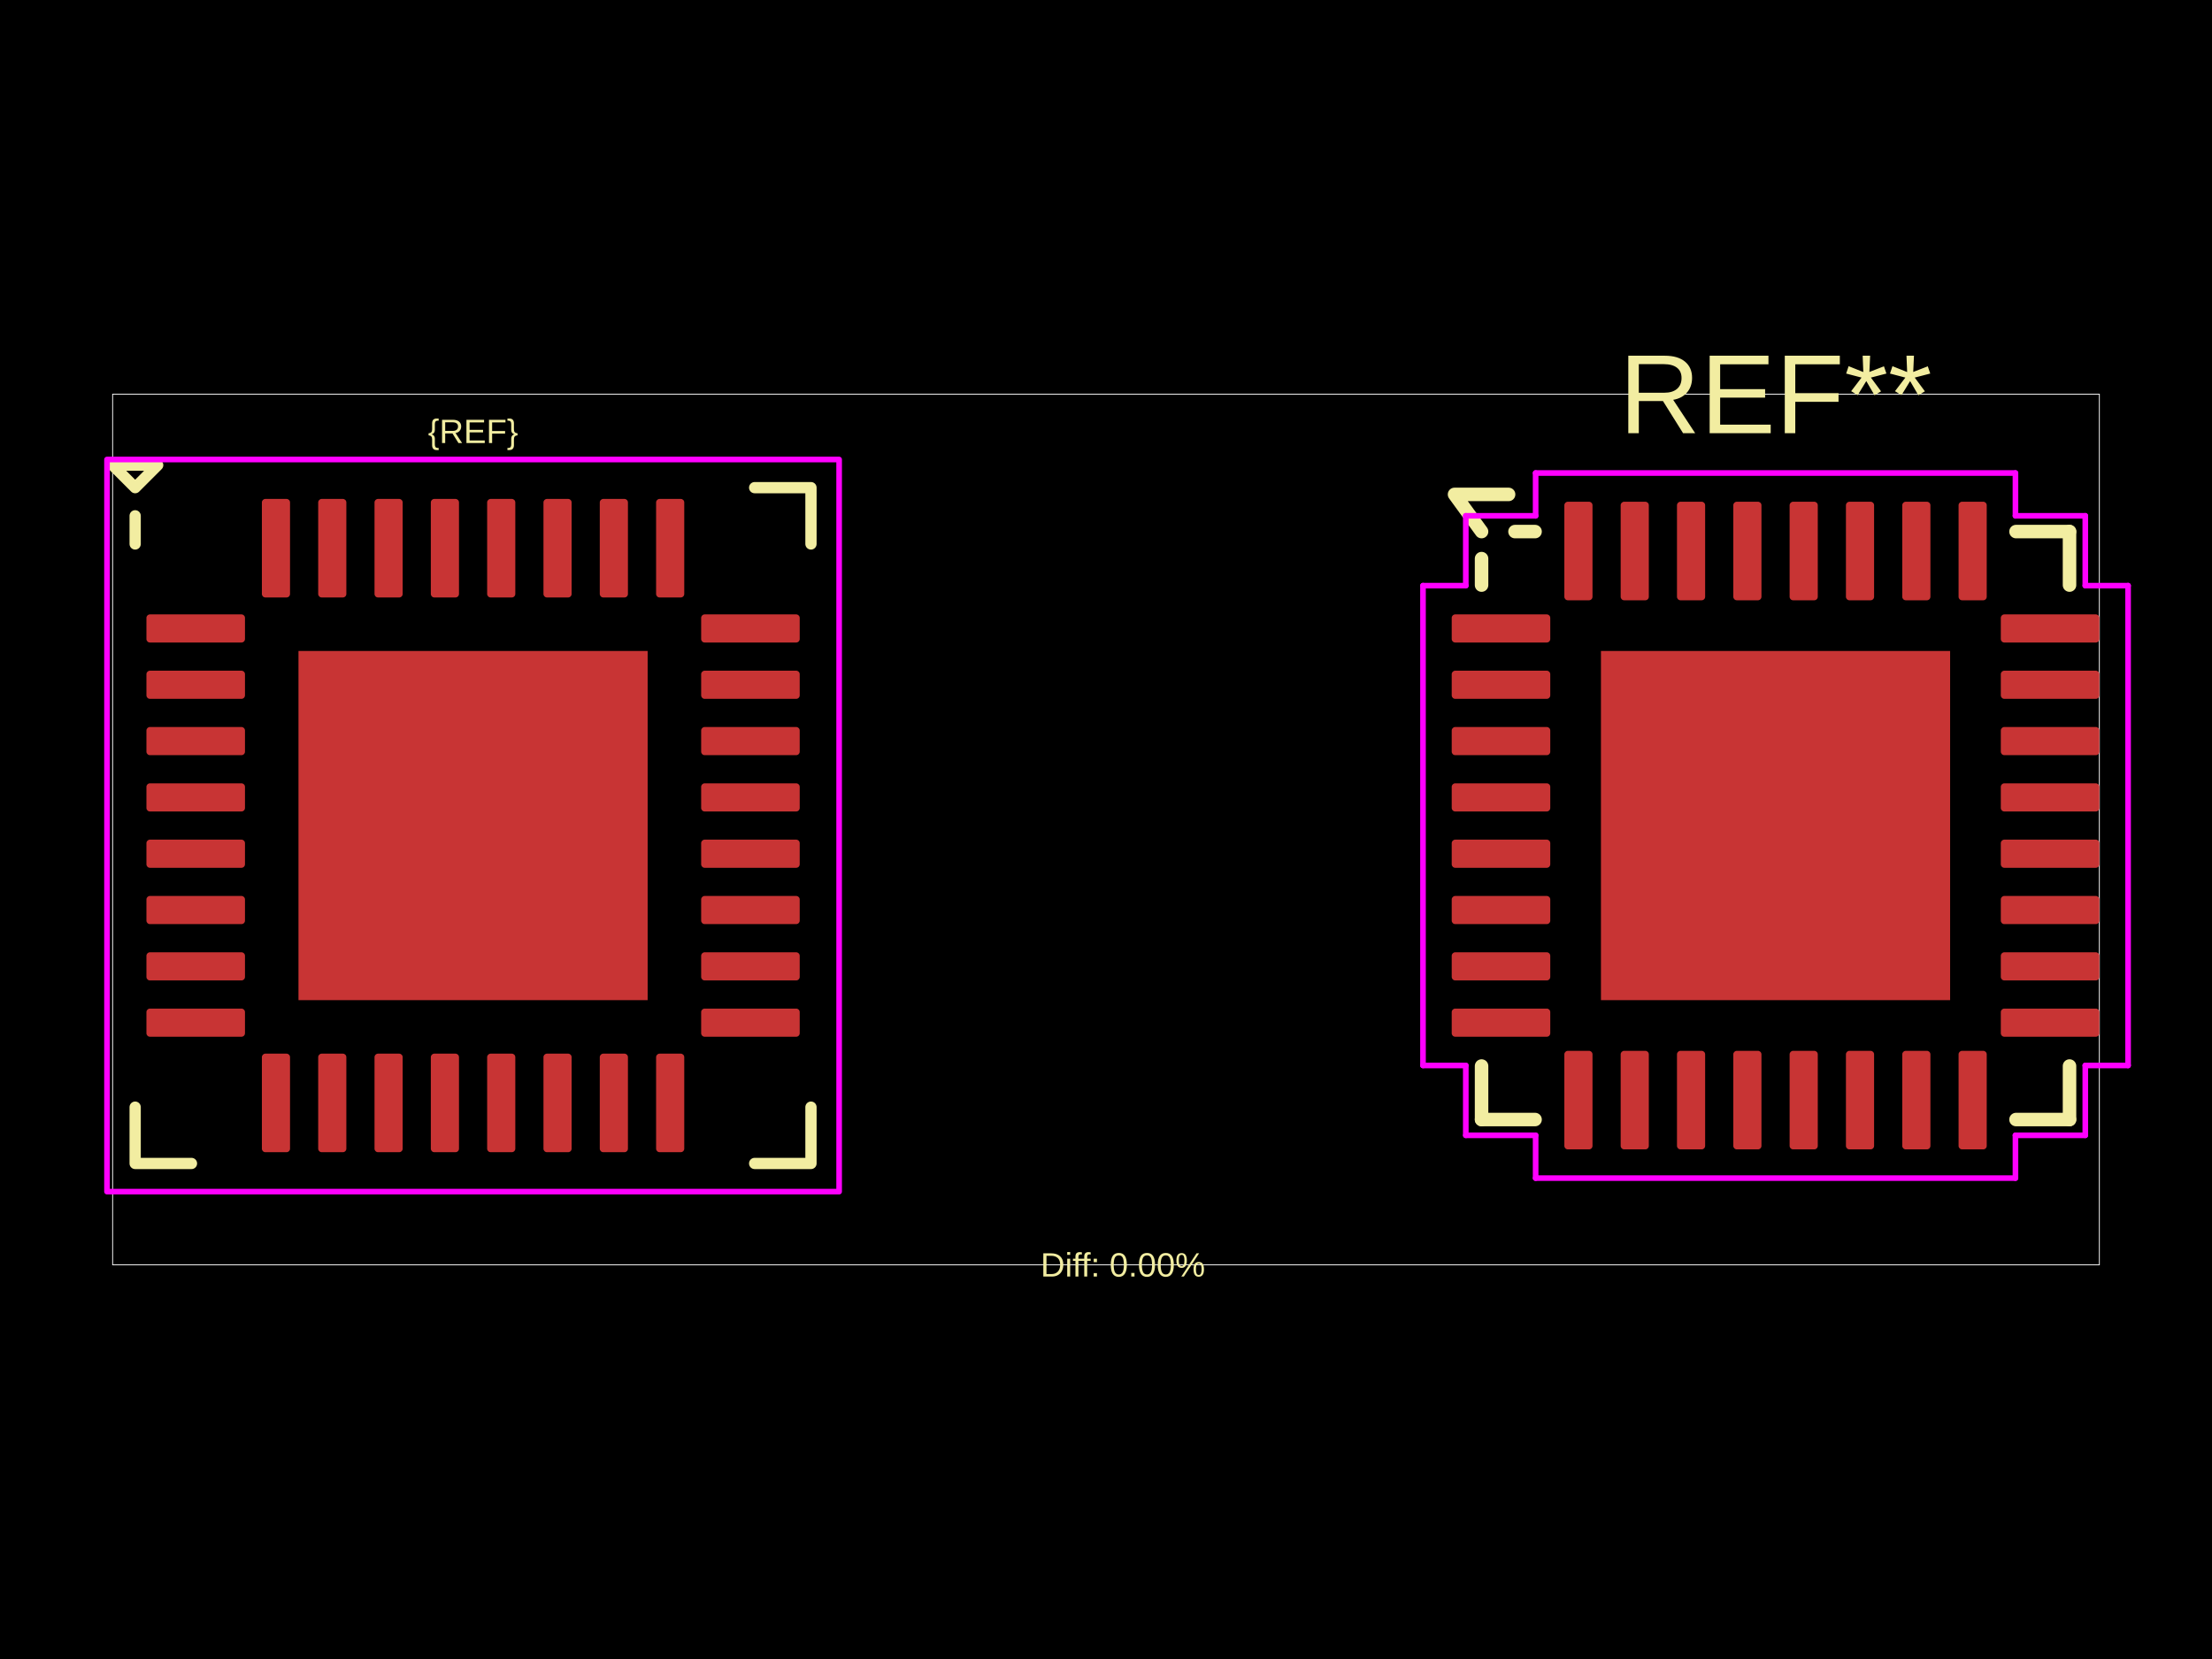
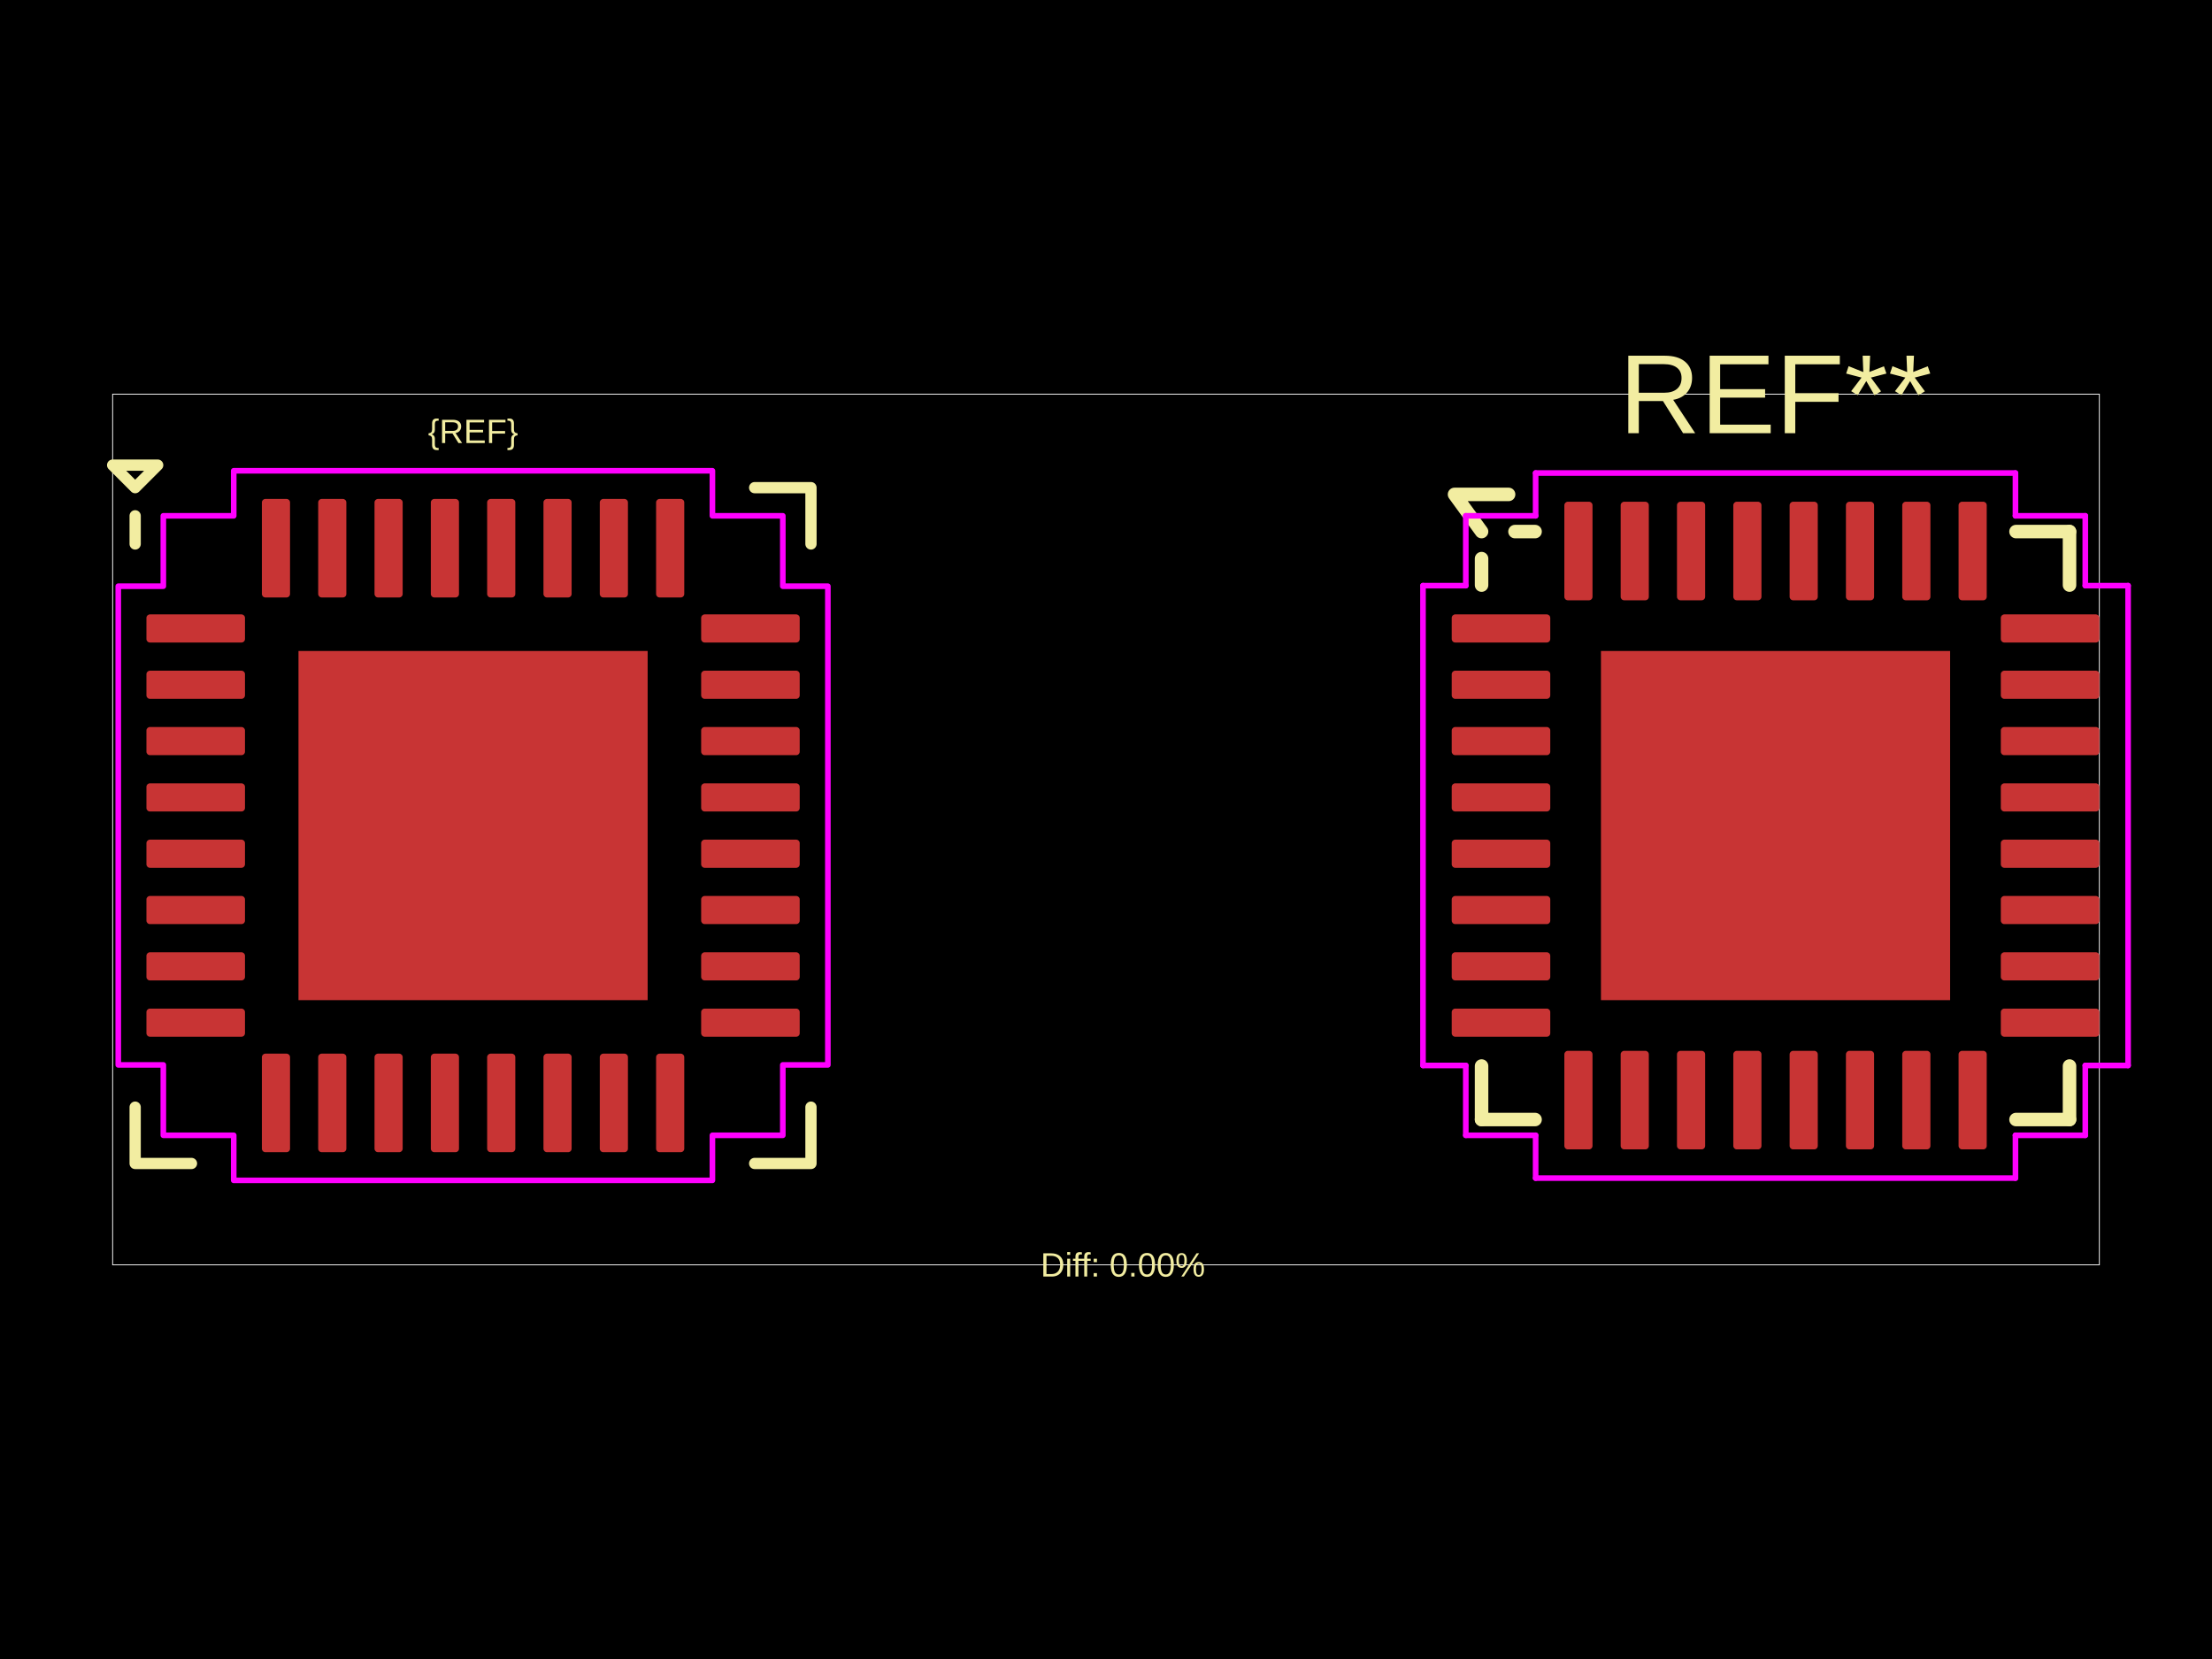
<svg xmlns="http://www.w3.org/2000/svg" width="800" height="600">
  <style />
  <rect class="boundary" x="0" y="0" fill="#000" width="800" height="600" data-type="pcb_background" data-pcb-layer="global" />
  <rect class="pcb-boundary" fill="none" stroke="#fff" stroke-width="0.3" x="40.736" y="142.556" width="718.528" height="314.889" data-type="pcb_boundary" data-pcb-layer="global" />
  <rect class="pcb-pad" fill="rgb(200, 52, 52)" x="52.957" y="222.194" width="35.644" height="10.184" data-type="pcb_smtpad" data-pcb-layer="top" rx="1.273" ry="1.273" />
  <rect class="pcb-pad" fill="rgb(200, 52, 52)" x="52.957" y="242.562" width="35.644" height="10.184" data-type="pcb_smtpad" data-pcb-layer="top" rx="1.273" ry="1.273" />
  <rect class="pcb-pad" fill="rgb(200, 52, 52)" x="52.957" y="262.93" width="35.644" height="10.184" data-type="pcb_smtpad" data-pcb-layer="top" rx="1.273" ry="1.273" />
  <rect class="pcb-pad" fill="rgb(200, 52, 52)" x="52.957" y="283.298" width="35.644" height="10.184" data-type="pcb_smtpad" data-pcb-layer="top" rx="1.273" ry="1.273" />
  <rect class="pcb-pad" fill="rgb(200, 52, 52)" x="52.957" y="303.666" width="35.644" height="10.184" data-type="pcb_smtpad" data-pcb-layer="top" rx="1.273" ry="1.273" />
  <rect class="pcb-pad" fill="rgb(200, 52, 52)" x="52.957" y="324.034" width="35.644" height="10.184" data-type="pcb_smtpad" data-pcb-layer="top" rx="1.273" ry="1.273" />
  <rect class="pcb-pad" fill="rgb(200, 52, 52)" x="52.957" y="344.402" width="35.644" height="10.184" data-type="pcb_smtpad" data-pcb-layer="top" rx="1.273" ry="1.273" />
  <rect class="pcb-pad" fill="rgb(200, 52, 52)" x="52.957" y="364.77" width="35.644" height="10.184" data-type="pcb_smtpad" data-pcb-layer="top" rx="1.273" ry="1.273" />
  <rect class="pcb-pad" fill="rgb(200, 52, 52)" x="94.711" y="381.065" width="10.184" height="35.644" data-type="pcb_smtpad" data-pcb-layer="top" rx="1.273" ry="1.273" />
  <rect class="pcb-pad" fill="rgb(200, 52, 52)" x="115.079" y="381.065" width="10.184" height="35.644" data-type="pcb_smtpad" data-pcb-layer="top" rx="1.273" ry="1.273" />
  <rect class="pcb-pad" fill="rgb(200, 52, 52)" x="135.447" y="381.065" width="10.184" height="35.644" data-type="pcb_smtpad" data-pcb-layer="top" rx="1.273" ry="1.273" />
  <rect class="pcb-pad" fill="rgb(200, 52, 52)" x="155.815" y="381.065" width="10.184" height="35.644" data-type="pcb_smtpad" data-pcb-layer="top" rx="1.273" ry="1.273" />
  <rect class="pcb-pad" fill="rgb(200, 52, 52)" x="176.183" y="381.065" width="10.184" height="35.644" data-type="pcb_smtpad" data-pcb-layer="top" rx="1.273" ry="1.273" />
  <rect class="pcb-pad" fill="rgb(200, 52, 52)" x="196.551" y="381.065" width="10.184" height="35.644" data-type="pcb_smtpad" data-pcb-layer="top" rx="1.273" ry="1.273" />
  <rect class="pcb-pad" fill="rgb(200, 52, 52)" x="216.919" y="381.065" width="10.184" height="35.644" data-type="pcb_smtpad" data-pcb-layer="top" rx="1.273" ry="1.273" />
  <rect class="pcb-pad" fill="rgb(200, 52, 52)" x="237.287" y="381.065" width="10.184" height="35.644" data-type="pcb_smtpad" data-pcb-layer="top" rx="1.273" ry="1.273" />
  <rect class="pcb-pad" fill="rgb(200, 52, 52)" x="253.581" y="364.77" width="35.644" height="10.184" data-type="pcb_smtpad" data-pcb-layer="top" rx="1.273" ry="1.273" />
  <rect class="pcb-pad" fill="rgb(200, 52, 52)" x="253.581" y="344.402" width="35.644" height="10.184" data-type="pcb_smtpad" data-pcb-layer="top" rx="1.273" ry="1.273" />
  <rect class="pcb-pad" fill="rgb(200, 52, 52)" x="253.581" y="324.034" width="35.644" height="10.184" data-type="pcb_smtpad" data-pcb-layer="top" rx="1.273" ry="1.273" />
  <rect class="pcb-pad" fill="rgb(200, 52, 52)" x="253.581" y="303.666" width="35.644" height="10.184" data-type="pcb_smtpad" data-pcb-layer="top" rx="1.273" ry="1.273" />
  <rect class="pcb-pad" fill="rgb(200, 52, 52)" x="253.581" y="283.298" width="35.644" height="10.184" data-type="pcb_smtpad" data-pcb-layer="top" rx="1.273" ry="1.273" />
  <rect class="pcb-pad" fill="rgb(200, 52, 52)" x="253.581" y="262.93" width="35.644" height="10.184" data-type="pcb_smtpad" data-pcb-layer="top" rx="1.273" ry="1.273" />
  <rect class="pcb-pad" fill="rgb(200, 52, 52)" x="253.581" y="242.562" width="35.644" height="10.184" data-type="pcb_smtpad" data-pcb-layer="top" rx="1.273" ry="1.273" />
  <rect class="pcb-pad" fill="rgb(200, 52, 52)" x="253.581" y="222.194" width="35.644" height="10.184" data-type="pcb_smtpad" data-pcb-layer="top" rx="1.273" ry="1.273" />
  <rect class="pcb-pad" fill="rgb(200, 52, 52)" x="237.287" y="180.44" width="10.184" height="35.644" data-type="pcb_smtpad" data-pcb-layer="top" rx="1.273" ry="1.273" />
  <rect class="pcb-pad" fill="rgb(200, 52, 52)" x="216.919" y="180.44" width="10.184" height="35.644" data-type="pcb_smtpad" data-pcb-layer="top" rx="1.273" ry="1.273" />
  <rect class="pcb-pad" fill="rgb(200, 52, 52)" x="196.551" y="180.44" width="10.184" height="35.644" data-type="pcb_smtpad" data-pcb-layer="top" rx="1.273" ry="1.273" />
  <rect class="pcb-pad" fill="rgb(200, 52, 52)" x="176.183" y="180.44" width="10.184" height="35.644" data-type="pcb_smtpad" data-pcb-layer="top" rx="1.273" ry="1.273" />
  <rect class="pcb-pad" fill="rgb(200, 52, 52)" x="155.815" y="180.44" width="10.184" height="35.644" data-type="pcb_smtpad" data-pcb-layer="top" rx="1.273" ry="1.273" />
  <rect class="pcb-pad" fill="rgb(200, 52, 52)" x="135.447" y="180.44" width="10.184" height="35.644" data-type="pcb_smtpad" data-pcb-layer="top" rx="1.273" ry="1.273" />
  <rect class="pcb-pad" fill="rgb(200, 52, 52)" x="115.079" y="180.44" width="10.184" height="35.644" data-type="pcb_smtpad" data-pcb-layer="top" rx="1.273" ry="1.273" />
  <rect class="pcb-pad" fill="rgb(200, 52, 52)" x="94.711" y="180.44" width="10.184" height="35.644" data-type="pcb_smtpad" data-pcb-layer="top" rx="1.273" ry="1.273" />
  <rect class="pcb-pad" fill="rgb(200, 52, 52)" x="107.95" y="235.434" width="126.281" height="126.281" data-type="pcb_smtpad" data-pcb-layer="top" />
  <rect class="pcb-pad" fill="rgb(200, 52, 52)" x="525.032" y="222.194" width="35.644" height="10.184" data-type="pcb_smtpad" data-pcb-layer="top" rx="1.273" ry="1.273" />
  <rect class="pcb-pad" fill="rgb(200, 52, 52)" x="525.032" y="242.562" width="35.644" height="10.184" data-type="pcb_smtpad" data-pcb-layer="top" rx="1.273" ry="1.273" />
  <rect class="pcb-pad" fill="rgb(200, 52, 52)" x="525.032" y="262.93" width="35.644" height="10.184" data-type="pcb_smtpad" data-pcb-layer="top" rx="1.273" ry="1.273" />
  <rect class="pcb-pad" fill="rgb(200, 52, 52)" x="525.032" y="283.298" width="35.644" height="10.184" data-type="pcb_smtpad" data-pcb-layer="top" rx="1.273" ry="1.273" />
  <rect class="pcb-pad" fill="rgb(200, 52, 52)" x="525.032" y="303.666" width="35.644" height="10.184" data-type="pcb_smtpad" data-pcb-layer="top" rx="1.273" ry="1.273" />
  <rect class="pcb-pad" fill="rgb(200, 52, 52)" x="525.032" y="324.034" width="35.644" height="10.184" data-type="pcb_smtpad" data-pcb-layer="top" rx="1.273" ry="1.273" />
  <rect class="pcb-pad" fill="rgb(200, 52, 52)" x="525.032" y="344.402" width="35.644" height="10.184" data-type="pcb_smtpad" data-pcb-layer="top" rx="1.273" ry="1.273" />
  <rect class="pcb-pad" fill="rgb(200, 52, 52)" x="525.032" y="364.77" width="35.644" height="10.184" data-type="pcb_smtpad" data-pcb-layer="top" rx="1.273" ry="1.273" />
  <rect class="pcb-pad" fill="rgb(200, 52, 52)" x="565.768" y="380.046" width="10.184" height="35.644" data-type="pcb_smtpad" data-pcb-layer="top" rx="1.273" ry="1.273" />
  <rect class="pcb-pad" fill="rgb(200, 52, 52)" x="586.136" y="380.046" width="10.184" height="35.644" data-type="pcb_smtpad" data-pcb-layer="top" rx="1.273" ry="1.273" />
  <rect class="pcb-pad" fill="rgb(200, 52, 52)" x="606.504" y="380.046" width="10.184" height="35.644" data-type="pcb_smtpad" data-pcb-layer="top" rx="1.273" ry="1.273" />
  <rect class="pcb-pad" fill="rgb(200, 52, 52)" x="626.872" y="380.046" width="10.184" height="35.644" data-type="pcb_smtpad" data-pcb-layer="top" rx="1.273" ry="1.273" />
  <rect class="pcb-pad" fill="rgb(200, 52, 52)" x="647.24" y="380.046" width="10.184" height="35.644" data-type="pcb_smtpad" data-pcb-layer="top" rx="1.273" ry="1.273" />
  <rect class="pcb-pad" fill="rgb(200, 52, 52)" x="667.608" y="380.046" width="10.184" height="35.644" data-type="pcb_smtpad" data-pcb-layer="top" rx="1.273" ry="1.273" />
  <rect class="pcb-pad" fill="rgb(200, 52, 52)" x="687.976" y="380.046" width="10.184" height="35.644" data-type="pcb_smtpad" data-pcb-layer="top" rx="1.273" ry="1.273" />
  <rect class="pcb-pad" fill="rgb(200, 52, 52)" x="708.344" y="380.046" width="10.184" height="35.644" data-type="pcb_smtpad" data-pcb-layer="top" rx="1.273" ry="1.273" />
  <rect class="pcb-pad" fill="rgb(200, 52, 52)" x="723.62" y="364.77" width="35.644" height="10.184" data-type="pcb_smtpad" data-pcb-layer="top" rx="1.273" ry="1.273" />
  <rect class="pcb-pad" fill="rgb(200, 52, 52)" x="723.62" y="344.402" width="35.644" height="10.184" data-type="pcb_smtpad" data-pcb-layer="top" rx="1.273" ry="1.273" />
  <rect class="pcb-pad" fill="rgb(200, 52, 52)" x="723.62" y="324.034" width="35.644" height="10.184" data-type="pcb_smtpad" data-pcb-layer="top" rx="1.273" ry="1.273" />
  <rect class="pcb-pad" fill="rgb(200, 52, 52)" x="723.62" y="303.666" width="35.644" height="10.184" data-type="pcb_smtpad" data-pcb-layer="top" rx="1.273" ry="1.273" />
  <rect class="pcb-pad" fill="rgb(200, 52, 52)" x="723.62" y="283.298" width="35.644" height="10.184" data-type="pcb_smtpad" data-pcb-layer="top" rx="1.273" ry="1.273" />
  <rect class="pcb-pad" fill="rgb(200, 52, 52)" x="723.62" y="262.93" width="35.644" height="10.184" data-type="pcb_smtpad" data-pcb-layer="top" rx="1.273" ry="1.273" />
  <rect class="pcb-pad" fill="rgb(200, 52, 52)" x="723.62" y="242.562" width="35.644" height="10.184" data-type="pcb_smtpad" data-pcb-layer="top" rx="1.273" ry="1.273" />
  <rect class="pcb-pad" fill="rgb(200, 52, 52)" x="723.62" y="222.194" width="35.644" height="10.184" data-type="pcb_smtpad" data-pcb-layer="top" rx="1.273" ry="1.273" />
  <rect class="pcb-pad" fill="rgb(200, 52, 52)" x="708.344" y="181.458" width="10.184" height="35.644" data-type="pcb_smtpad" data-pcb-layer="top" rx="1.273" ry="1.273" />
  <rect class="pcb-pad" fill="rgb(200, 52, 52)" x="687.976" y="181.458" width="10.184" height="35.644" data-type="pcb_smtpad" data-pcb-layer="top" rx="1.273" ry="1.273" />
  <rect class="pcb-pad" fill="rgb(200, 52, 52)" x="667.608" y="181.458" width="10.184" height="35.644" data-type="pcb_smtpad" data-pcb-layer="top" rx="1.273" ry="1.273" />
  <rect class="pcb-pad" fill="rgb(200, 52, 52)" x="647.24" y="181.458" width="10.184" height="35.644" data-type="pcb_smtpad" data-pcb-layer="top" rx="1.273" ry="1.273" />
  <rect class="pcb-pad" fill="rgb(200, 52, 52)" x="626.872" y="181.458" width="10.184" height="35.644" data-type="pcb_smtpad" data-pcb-layer="top" rx="1.273" ry="1.273" />
  <rect class="pcb-pad" fill="rgb(200, 52, 52)" x="606.504" y="181.458" width="10.184" height="35.644" data-type="pcb_smtpad" data-pcb-layer="top" rx="1.273" ry="1.273" />
  <rect class="pcb-pad" fill="rgb(200, 52, 52)" x="586.136" y="181.458" width="10.184" height="35.644" data-type="pcb_smtpad" data-pcb-layer="top" rx="1.273" ry="1.273" />
  <rect class="pcb-pad" fill="rgb(200, 52, 52)" x="565.768" y="181.458" width="10.184" height="35.644" data-type="pcb_smtpad" data-pcb-layer="top" rx="1.273" ry="1.273" />
  <rect class="pcb-pad" fill="rgb(200, 52, 52)" x="579.008" y="235.434" width="126.281" height="126.281" data-type="pcb_smtpad" data-pcb-layer="top" />
  <path class="pcb-silkscreen pcb-silkscreen-top" d="M 69.251 176.366 L 59.067 176.366" fill="none" stroke="#f2eda1" stroke-width="0" stroke-linecap="round" stroke-linejoin="round" data-pcb-component-id="" data-pcb-silkscreen-path-id="pcb_silkscreen_path_top-left_1" data-type="pcb_silkscreen_path" data-pcb-layer="top" />
  <path class="pcb-silkscreen pcb-silkscreen-top" d="M 48.883 186.55 L 48.883 196.734" fill="none" stroke="#f2eda1" stroke-width="4.074" stroke-linecap="round" stroke-linejoin="round" data-pcb-component-id="" data-pcb-silkscreen-path-id="pcb_silkscreen_path_top-left_2" data-type="pcb_silkscreen_path" data-pcb-layer="top" />
  <path class="pcb-silkscreen pcb-silkscreen-top" d="M 40.736 168.219 L 48.883 176.366 L 57.03 168.219 L 40.736 168.219 Z" fill="none" stroke="#f2eda1" stroke-width="4.074" stroke-linecap="round" stroke-linejoin="round" data-pcb-component-id="" data-pcb-silkscreen-path-id="pcb_silkscreen_path_top-left_3" data-type="pcb_silkscreen_path" data-pcb-layer="top" />
  <path class="pcb-silkscreen pcb-silkscreen-top" d="M 69.251 420.782 L 48.883 420.782 L 48.883 400.414" fill="none" stroke="#f2eda1" stroke-width="4.074" stroke-linecap="round" stroke-linejoin="round" data-pcb-component-id="" data-pcb-silkscreen-path-id="pcb_silkscreen_path_bottom-left" data-type="pcb_silkscreen_path" data-pcb-layer="top" />
  <path class="pcb-silkscreen pcb-silkscreen-top" d="M 272.931 420.782 L 293.299 420.782 L 293.299 400.414" fill="none" stroke="#f2eda1" stroke-width="4.074" stroke-linecap="round" stroke-linejoin="round" data-pcb-component-id="" data-pcb-silkscreen-path-id="pcb_silkscreen_path_bottom-right" data-type="pcb_silkscreen_path" data-pcb-layer="top" />
  <path class="pcb-silkscreen pcb-silkscreen-top" d="M 272.931 176.366 L 293.299 176.366 L 293.299 196.734" fill="none" stroke="#f2eda1" stroke-width="4.074" stroke-linecap="round" stroke-linejoin="round" data-pcb-component-id="" data-pcb-silkscreen-path-id="pcb_silkscreen_path_top-right" data-type="pcb_silkscreen_path" data-pcb-layer="top" />
  <text x="0" y="0" dx="0" dy="0" fill="#f2eda1" font-family="Arial, sans-serif" font-size="12.221" text-anchor="middle" dominant-baseline="central" transform="matrix(1,0,0,1,171.0909,155.9985)" class="pcb-silkscreen-text pcb-silkscreen-top" data-pcb-silkscreen-text-id="silkscreen_text_1" stroke="none" data-type="pcb_silkscreen_text" data-pcb-layer="top">{REF}</text>
  <text x="0" y="0" dx="0" dy="0" fill="#f2eda1" font-family="Arial, sans-serif" font-size="40.736" text-anchor="middle" dominant-baseline="central" transform="matrix(1,0,0,1,642.1482,142.5556)" class="pcb-silkscreen-text pcb-silkscreen-top" data-pcb-silkscreen-text-id="pcb_silkscreen_text_0" stroke="none" data-type="pcb_silkscreen_text" data-pcb-layer="top">REF**</text>
  <path class="pcb-silkscreen pcb-silkscreen-top" d="M 535.827 211.603 L 535.827 202.03" fill="none" stroke="#f2eda1" stroke-width="4.888" stroke-linecap="round" stroke-linejoin="round" data-pcb-component-id="pcb_component_0" data-pcb-silkscreen-path-id="pcb_silkscreen_path_0" data-type="pcb_silkscreen_path" data-pcb-layer="top" />
  <path class="pcb-silkscreen pcb-silkscreen-top" d="M 535.827 404.895 L 535.827 385.545" fill="none" stroke="#f2eda1" stroke-width="4.888" stroke-linecap="round" stroke-linejoin="round" data-pcb-component-id="pcb_component_0" data-pcb-silkscreen-path-id="pcb_silkscreen_path_1" data-type="pcb_silkscreen_path" data-pcb-layer="top" />
  <path class="pcb-silkscreen pcb-silkscreen-top" d="M 547.916 192.253 L 555.177 192.253" fill="none" stroke="#f2eda1" stroke-width="4.888" stroke-linecap="round" stroke-linejoin="round" data-pcb-component-id="pcb_component_0" data-pcb-silkscreen-path-id="pcb_silkscreen_path_2" data-type="pcb_silkscreen_path" data-pcb-layer="top" />
  <path class="pcb-silkscreen pcb-silkscreen-top" d="M 555.177 404.895 L 535.827 404.895" fill="none" stroke="#f2eda1" stroke-width="4.888" stroke-linecap="round" stroke-linejoin="round" data-pcb-component-id="pcb_component_0" data-pcb-silkscreen-path-id="pcb_silkscreen_path_3" data-type="pcb_silkscreen_path" data-pcb-layer="top" />
  <path class="pcb-silkscreen pcb-silkscreen-top" d="M 729.119 192.253 L 748.469 192.253" fill="none" stroke="#f2eda1" stroke-width="4.888" stroke-linecap="round" stroke-linejoin="round" data-pcb-component-id="pcb_component_0" data-pcb-silkscreen-path-id="pcb_silkscreen_path_4" data-type="pcb_silkscreen_path" data-pcb-layer="top" />
  <path class="pcb-silkscreen pcb-silkscreen-top" d="M 748.469 192.253 L 748.469 211.603" fill="none" stroke="#f2eda1" stroke-width="4.888" stroke-linecap="round" stroke-linejoin="round" data-pcb-component-id="pcb_component_0" data-pcb-silkscreen-path-id="pcb_silkscreen_path_5" data-type="pcb_silkscreen_path" data-pcb-layer="top" />
  <path class="pcb-silkscreen pcb-silkscreen-top" d="M 748.469 385.545 L 748.469 404.895" fill="none" stroke="#f2eda1" stroke-width="4.888" stroke-linecap="round" stroke-linejoin="round" data-pcb-component-id="pcb_component_0" data-pcb-silkscreen-path-id="pcb_silkscreen_path_6" data-type="pcb_silkscreen_path" data-pcb-layer="top" />
  <path class="pcb-silkscreen pcb-silkscreen-top" d="M 748.469 404.895 L 729.119 404.895" fill="none" stroke="#f2eda1" stroke-width="4.888" stroke-linecap="round" stroke-linejoin="round" data-pcb-component-id="pcb_component_0" data-pcb-silkscreen-path-id="pcb_silkscreen_path_7" data-type="pcb_silkscreen_path" data-pcb-layer="top" />
  <path class="pcb-silkscreen pcb-silkscreen-top" d="M 535.827 192.253 L 526.051 178.811 L 545.604 178.811" fill="none" stroke="#f2eda1" stroke-width="4.888" stroke-linecap="round" stroke-linejoin="round" data-pcb-component-id="pcb_component_0" data-pcb-silkscreen-path-id="pcb_silkscreen_path_8" data-type="pcb_silkscreen_path" data-pcb-layer="top" />
  <text x="0" y="0" dx="0" dy="0" fill="#f2eda1" font-family="Arial, sans-serif" font-size="12.221" text-anchor="middle" dominant-baseline="central" transform="matrix(1,0,0,1,406.1104,457.4444)" class="pcb-silkscreen-text pcb-silkscreen-top" data-pcb-silkscreen-text-id="diffPercentText" stroke="none" data-type="pcb_silkscreen_text" data-pcb-layer="top">Diff: 0.00%</text>
-   <polygon points="38.699,212.01 38.699,212.01 38.699,166.182 84.527,166.182 84.527,166.182 257.655,166.182 257.655,166.182 303.483,166.182 303.483,212.01 303.483,212.01 303.483,385.138 303.483,385.138 303.483,430.966 257.655,430.966 257.655,430.966 84.527,430.966 84.527,430.966 38.699,430.966 38.699,385.138 38.699,385.138" class="pcb-courtyard-outline pcb-courtyard-top" data-pcb-courtyard-outline-id="" data-type="pcb_courtyard_outline" data-pcb-layer="top" fill="none" stroke="#FF00FF" stroke-width="2.037" stroke-linejoin="round" />
+   <polygon points="42.773,212.01 59.067,212.01 59.067,186.55 84.527,186.55 84.527,170.256 257.655,170.256 257.655,186.55 283.115,186.55 283.115,212.01 299.409,212.01 299.409,385.138 283.115,385.138 283.115,410.598 257.655,410.598 257.655,426.892 84.527,426.892 84.527,410.598 59.067,410.598 59.067,385.138 42.773,385.138" class="pcb-courtyard-outline pcb-courtyard-top" data-pcb-courtyard-outline-id="" data-type="pcb_courtyard_outline" data-pcb-layer="top" fill="none" stroke="#FF00FF" stroke-width="2.037" stroke-linejoin="round" />
  <polygon points="514.645,211.807 530.124,211.807" class="pcb-courtyard-outline pcb-courtyard-top" data-pcb-courtyard-outline-id="pcb_courtyard_outline_0" data-type="pcb_courtyard_outline" data-pcb-layer="top" fill="none" stroke="#FF00FF" stroke-width="2.037" stroke-linejoin="round" />
  <polygon points="514.645,385.342 514.645,211.807" class="pcb-courtyard-outline pcb-courtyard-top" data-pcb-courtyard-outline-id="pcb_courtyard_outline_1" data-type="pcb_courtyard_outline" data-pcb-layer="top" fill="none" stroke="#FF00FF" stroke-width="2.037" stroke-linejoin="round" />
  <polygon points="530.124,186.55 555.381,186.55" class="pcb-courtyard-outline pcb-courtyard-top" data-pcb-courtyard-outline-id="pcb_courtyard_outline_2" data-type="pcb_courtyard_outline" data-pcb-layer="top" fill="none" stroke="#FF00FF" stroke-width="2.037" stroke-linejoin="round" />
  <polygon points="530.124,211.807 530.124,186.55" class="pcb-courtyard-outline pcb-courtyard-top" data-pcb-courtyard-outline-id="pcb_courtyard_outline_3" data-type="pcb_courtyard_outline" data-pcb-layer="top" fill="none" stroke="#FF00FF" stroke-width="2.037" stroke-linejoin="round" />
  <polygon points="530.124,385.342 514.645,385.342" class="pcb-courtyard-outline pcb-courtyard-top" data-pcb-courtyard-outline-id="pcb_courtyard_outline_4" data-type="pcb_courtyard_outline" data-pcb-layer="top" fill="none" stroke="#FF00FF" stroke-width="2.037" stroke-linejoin="round" />
  <polygon points="530.124,410.598 530.124,385.342" class="pcb-courtyard-outline pcb-courtyard-top" data-pcb-courtyard-outline-id="pcb_courtyard_outline_5" data-type="pcb_courtyard_outline" data-pcb-layer="top" fill="none" stroke="#FF00FF" stroke-width="2.037" stroke-linejoin="round" />
  <polygon points="555.381,171.071 728.916,171.071" class="pcb-courtyard-outline pcb-courtyard-top" data-pcb-courtyard-outline-id="pcb_courtyard_outline_6" data-type="pcb_courtyard_outline" data-pcb-layer="top" fill="none" stroke="#FF00FF" stroke-width="2.037" stroke-linejoin="round" />
  <polygon points="555.381,186.55 555.381,171.071" class="pcb-courtyard-outline pcb-courtyard-top" data-pcb-courtyard-outline-id="pcb_courtyard_outline_7" data-type="pcb_courtyard_outline" data-pcb-layer="top" fill="none" stroke="#FF00FF" stroke-width="2.037" stroke-linejoin="round" />
  <polygon points="555.381,410.598 530.124,410.598" class="pcb-courtyard-outline pcb-courtyard-top" data-pcb-courtyard-outline-id="pcb_courtyard_outline_8" data-type="pcb_courtyard_outline" data-pcb-layer="top" fill="none" stroke="#FF00FF" stroke-width="2.037" stroke-linejoin="round" />
  <polygon points="555.381,426.078 555.381,410.598" class="pcb-courtyard-outline pcb-courtyard-top" data-pcb-courtyard-outline-id="pcb_courtyard_outline_9" data-type="pcb_courtyard_outline" data-pcb-layer="top" fill="none" stroke="#FF00FF" stroke-width="2.037" stroke-linejoin="round" />
  <polygon points="728.916,171.071 728.916,186.55" class="pcb-courtyard-outline pcb-courtyard-top" data-pcb-courtyard-outline-id="pcb_courtyard_outline_10" data-type="pcb_courtyard_outline" data-pcb-layer="top" fill="none" stroke="#FF00FF" stroke-width="2.037" stroke-linejoin="round" />
  <polygon points="728.916,186.55 754.172,186.55" class="pcb-courtyard-outline pcb-courtyard-top" data-pcb-courtyard-outline-id="pcb_courtyard_outline_11" data-type="pcb_courtyard_outline" data-pcb-layer="top" fill="none" stroke="#FF00FF" stroke-width="2.037" stroke-linejoin="round" />
  <polygon points="728.916,410.598 728.916,426.078" class="pcb-courtyard-outline pcb-courtyard-top" data-pcb-courtyard-outline-id="pcb_courtyard_outline_12" data-type="pcb_courtyard_outline" data-pcb-layer="top" fill="none" stroke="#FF00FF" stroke-width="2.037" stroke-linejoin="round" />
  <polygon points="728.916,426.078 555.381,426.078" class="pcb-courtyard-outline pcb-courtyard-top" data-pcb-courtyard-outline-id="pcb_courtyard_outline_13" data-type="pcb_courtyard_outline" data-pcb-layer="top" fill="none" stroke="#FF00FF" stroke-width="2.037" stroke-linejoin="round" />
  <polygon points="754.172,186.55 754.172,211.807" class="pcb-courtyard-outline pcb-courtyard-top" data-pcb-courtyard-outline-id="pcb_courtyard_outline_14" data-type="pcb_courtyard_outline" data-pcb-layer="top" fill="none" stroke="#FF00FF" stroke-width="2.037" stroke-linejoin="round" />
  <polygon points="754.172,211.807 769.652,211.807" class="pcb-courtyard-outline pcb-courtyard-top" data-pcb-courtyard-outline-id="pcb_courtyard_outline_15" data-type="pcb_courtyard_outline" data-pcb-layer="top" fill="none" stroke="#FF00FF" stroke-width="2.037" stroke-linejoin="round" />
  <polygon points="754.172,385.342 754.172,410.598" class="pcb-courtyard-outline pcb-courtyard-top" data-pcb-courtyard-outline-id="pcb_courtyard_outline_16" data-type="pcb_courtyard_outline" data-pcb-layer="top" fill="none" stroke="#FF00FF" stroke-width="2.037" stroke-linejoin="round" />
  <polygon points="754.172,410.598 728.916,410.598" class="pcb-courtyard-outline pcb-courtyard-top" data-pcb-courtyard-outline-id="pcb_courtyard_outline_17" data-type="pcb_courtyard_outline" data-pcb-layer="top" fill="none" stroke="#FF00FF" stroke-width="2.037" stroke-linejoin="round" />
  <polygon points="769.652,211.807 769.652,385.342" class="pcb-courtyard-outline pcb-courtyard-top" data-pcb-courtyard-outline-id="pcb_courtyard_outline_18" data-type="pcb_courtyard_outline" data-pcb-layer="top" fill="none" stroke="#FF00FF" stroke-width="2.037" stroke-linejoin="round" />
  <polygon points="769.652,385.342 754.172,385.342" class="pcb-courtyard-outline pcb-courtyard-top" data-pcb-courtyard-outline-id="pcb_courtyard_outline_19" data-type="pcb_courtyard_outline" data-pcb-layer="top" fill="none" stroke="#FF00FF" stroke-width="2.037" stroke-linejoin="round" />
</svg>
